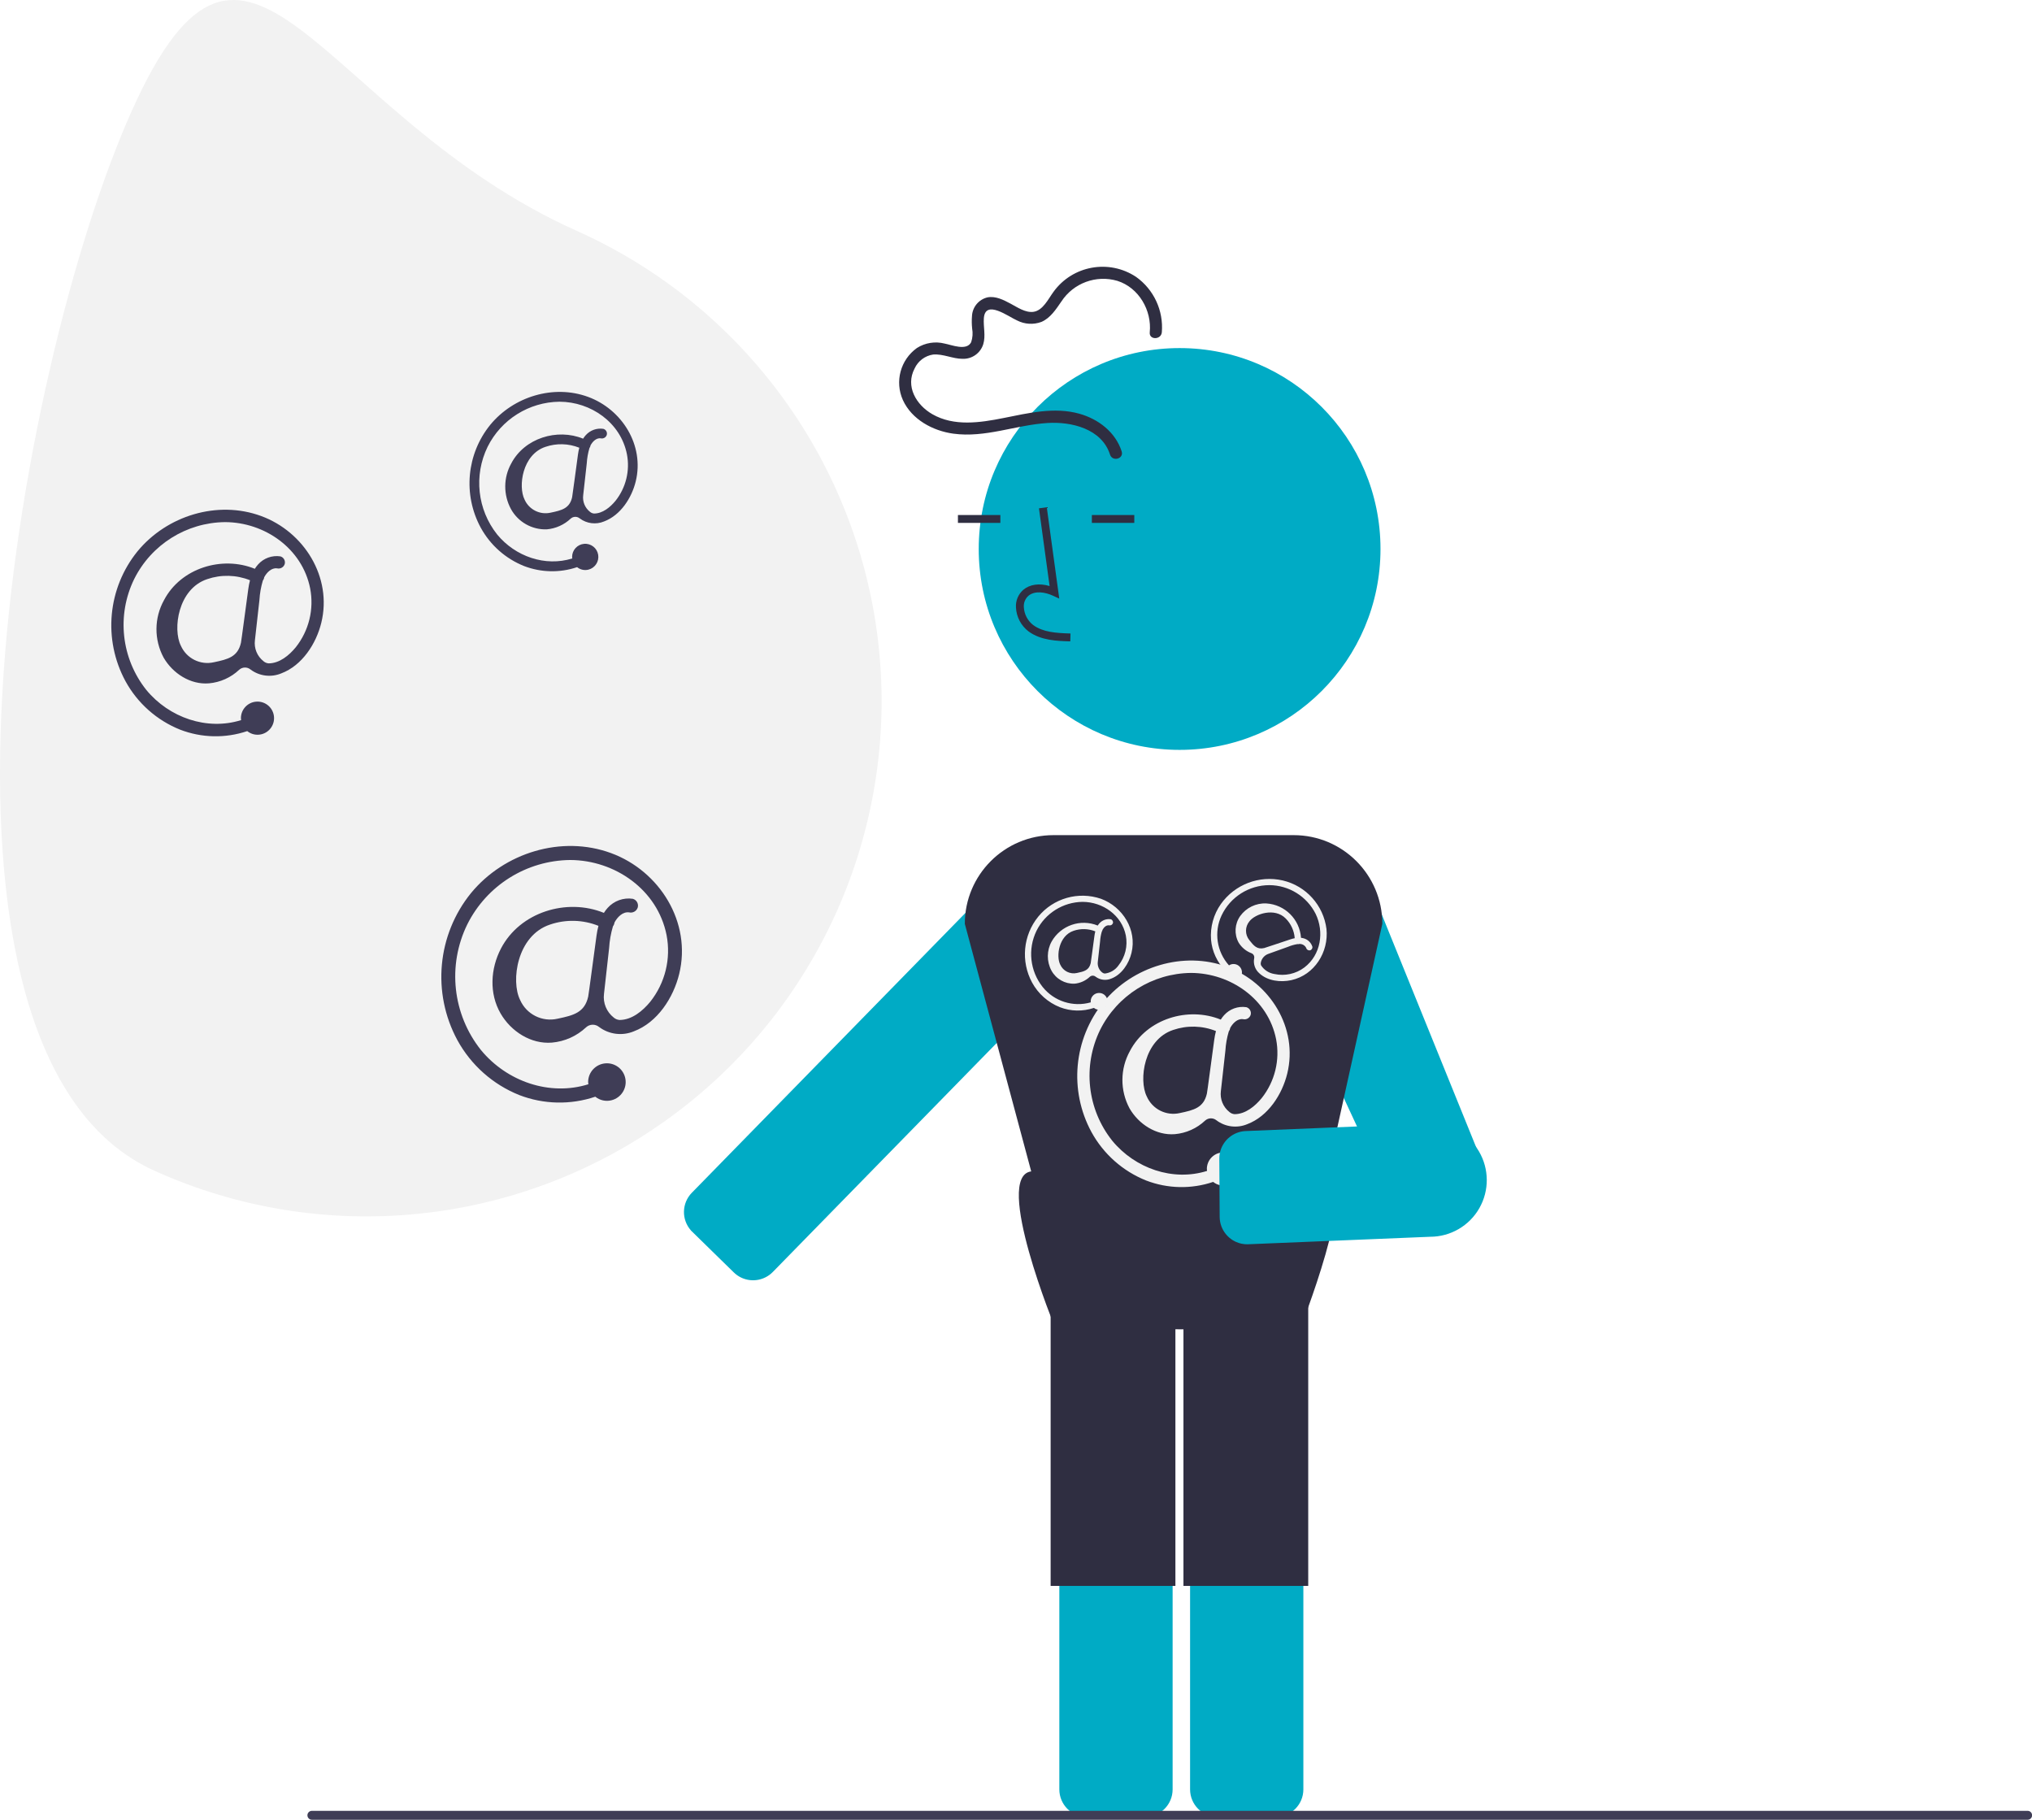
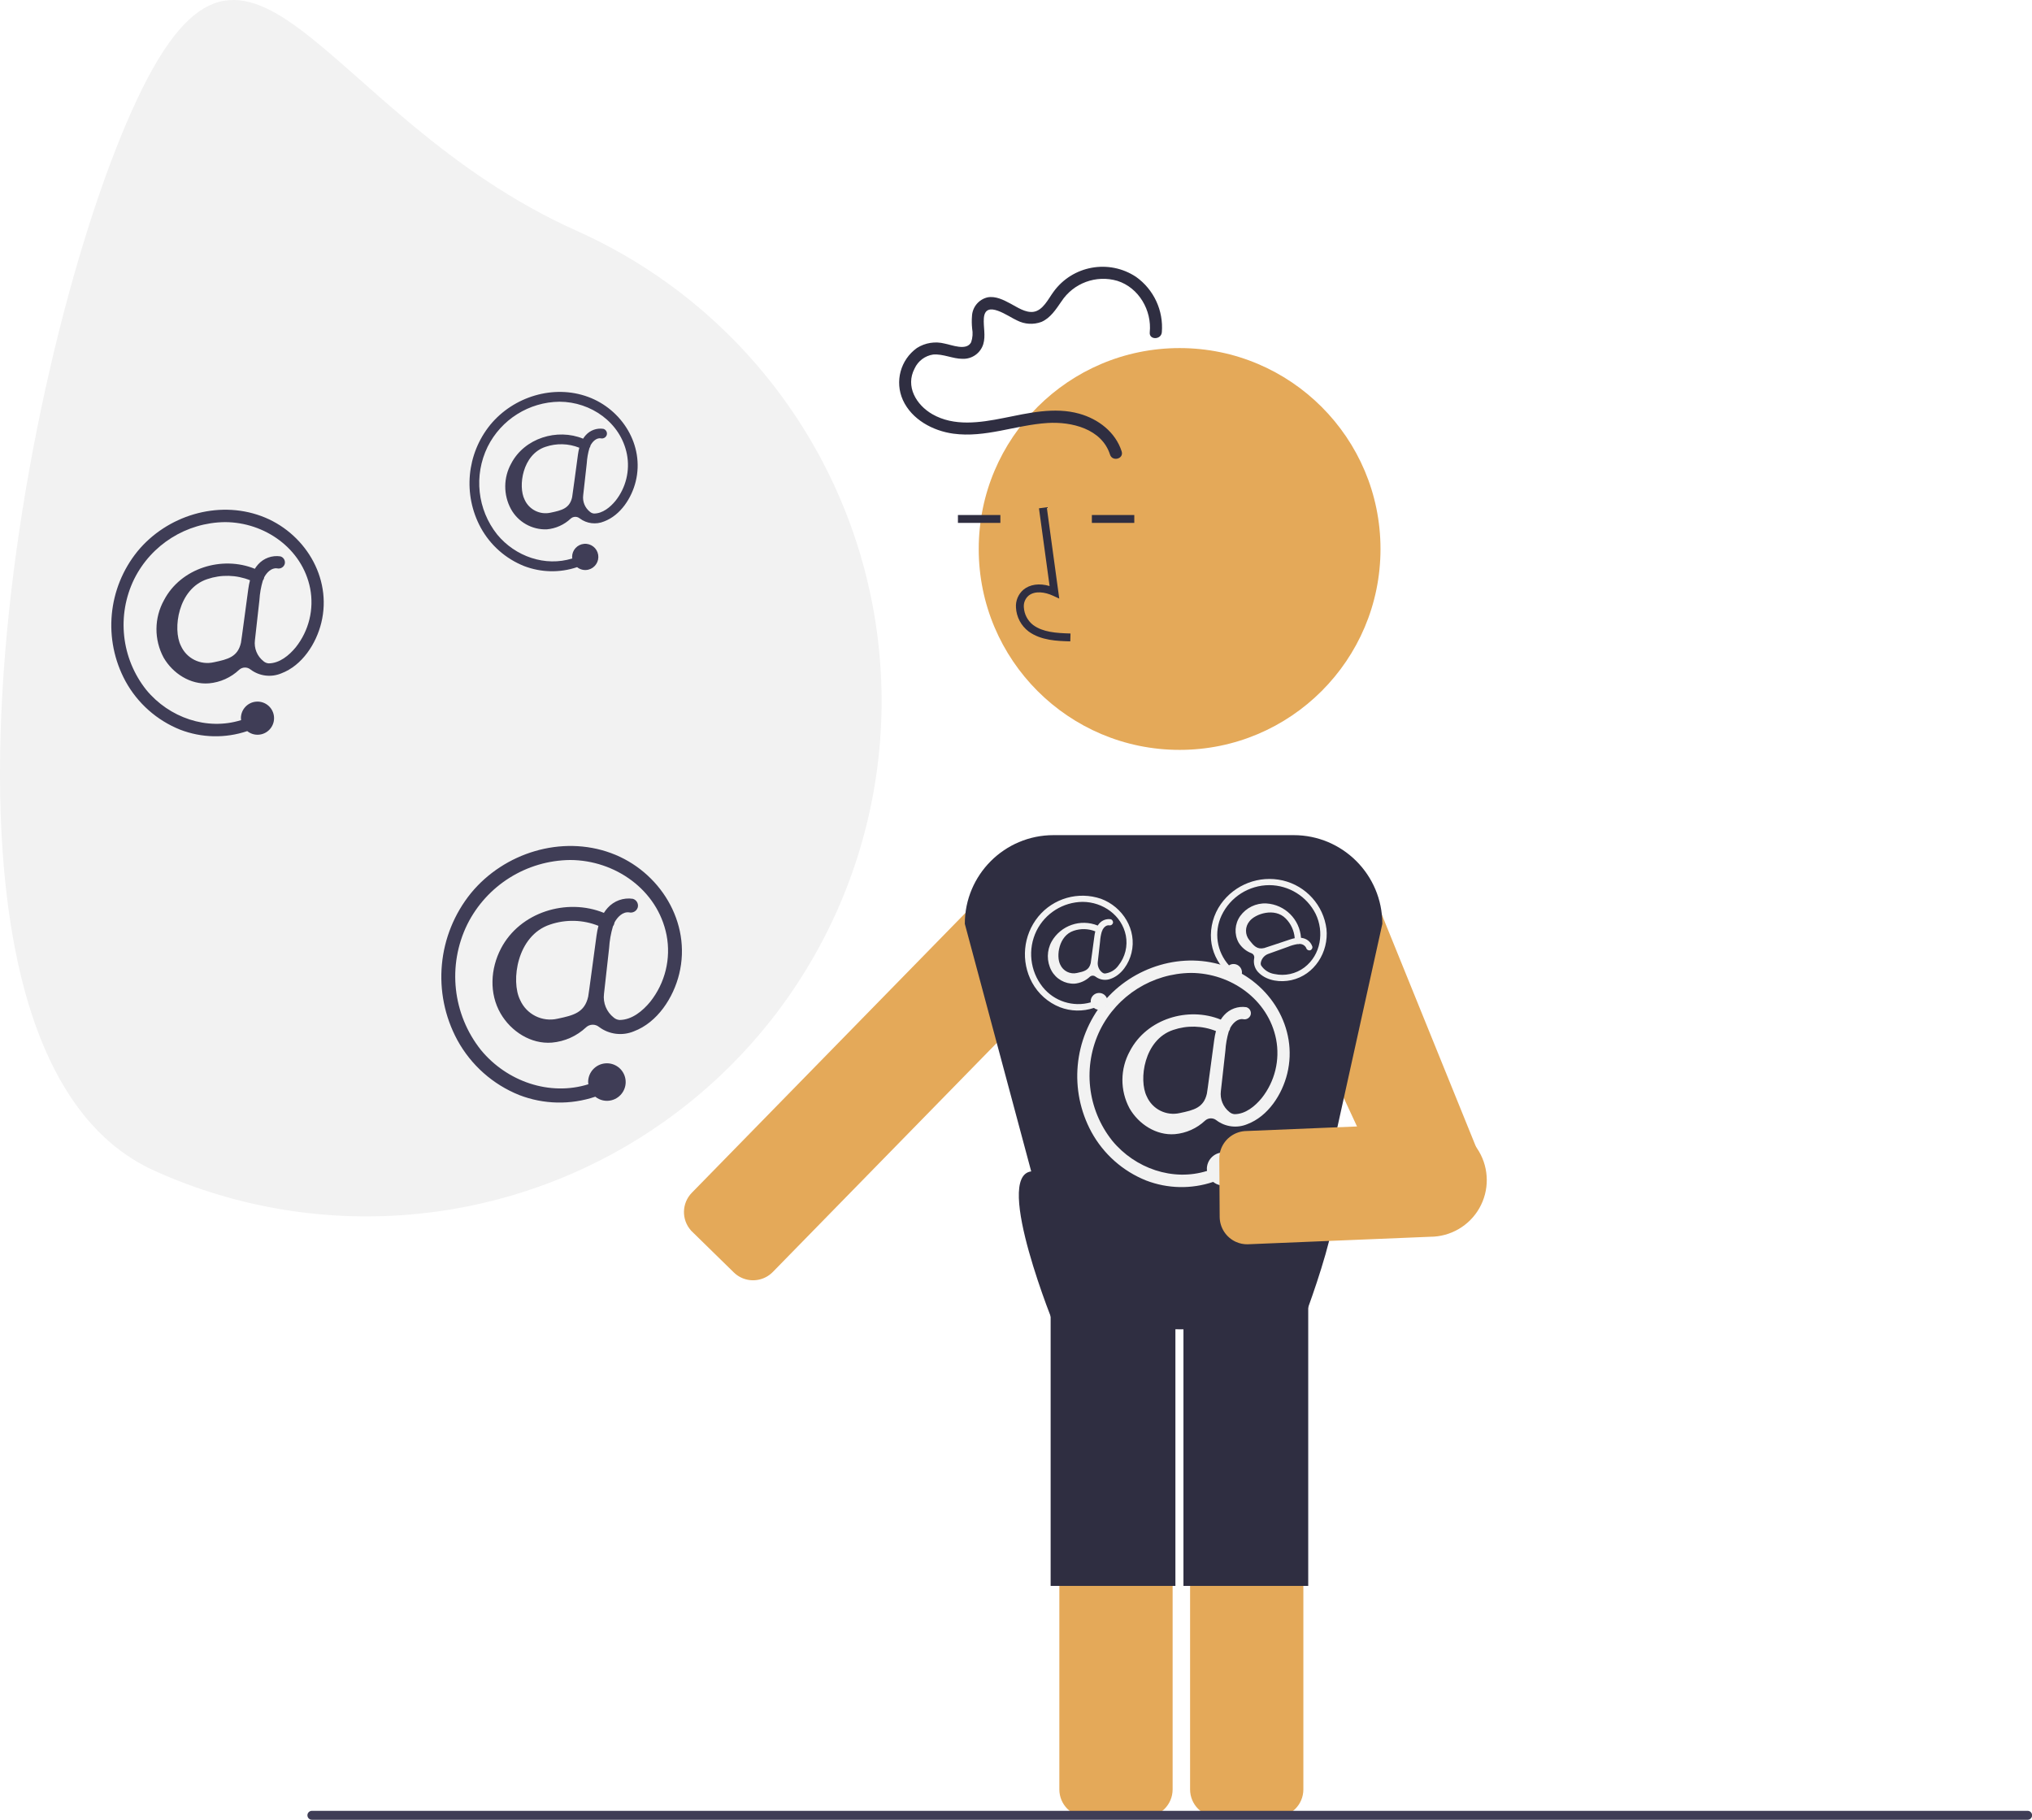
<svg xmlns="http://www.w3.org/2000/svg" data-name="Layer 1" width="504.873" height="452.105" viewBox="0 0 504.873 452.105">
  <path d="M380.33,251.438c-28.938,64.498-58.825,234.464,5.673,263.402A128,128,0,1,0,490.797,281.272C426.299,252.334,409.268,186.94,380.33,251.438Z" transform="translate(-347.5635 -223.9474)" fill="#f2f2f2" />
-   <path d="M700.133,527.601a6.876,6.876,0,0,1-6.373-4.331l-31.662-68.219a14.073,14.073,0,1,1,26.169-10.362l27.661,68.219a6.792,6.792,0,0,1,.478,2.825h0a6.865,6.865,0,0,1-4.325,6.066l-13.43,5.318C697.837,527.44,700.985,527.601,700.133,527.601Z" transform="translate(-347.5635 -223.9474)" fill="#00abc5" />
-   <path d="M531.837,541.411a6.86,6.86,0,0,1-1.951-1.341l-10.677-10.441.012-.012a6.86,6.86,0,0,1,.23-9.333l79.121-80.911a14.074,14.074,0,0,1,21.128,18.535h0a14.333,14.333,0,0,1-1.005,1.143l-79.121,80.911a6.863,6.863,0,0,1-7.737,1.449Z" transform="translate(-347.5635 -223.9474)" fill="#00abc5" />
-   <path d="M664.547,675.361H650.103a6.858,6.858,0,0,1-6.851-6.851V548.122a6.858,6.858,0,0,1,6.851-6.851h14.445a6.858,6.858,0,0,1,6.851,6.851V668.511A6.858,6.858,0,0,1,664.547,675.361Z" transform="translate(-347.5635 -223.9474)" fill="#00abc5" />
-   <path d="M632.063,675.361H617.619a6.858,6.858,0,0,1-6.851-6.851V548.122a6.858,6.858,0,0,1,6.851-6.851h14.445a6.858,6.858,0,0,1,6.851,6.851V668.511A6.858,6.858,0,0,1,632.063,675.361Z" transform="translate(-347.5635 -223.9474)" fill="#00abc5" />
-   <circle cx="293.088" cy="136.39" r="49.912" fill="#00abc5" />
+   <path d="M700.133,527.601a6.876,6.876,0,0,1-6.373-4.331l-31.662-68.219a14.073,14.073,0,1,1,26.169-10.362l27.661,68.219a6.792,6.792,0,0,1,.478,2.825h0a6.865,6.865,0,0,1-4.325,6.066l-13.43,5.318C697.837,527.44,700.985,527.601,700.133,527.601Z" transform="translate(-347.5635 -223.9474)" fill="#e4a959" />
+   <path d="M531.837,541.411a6.86,6.86,0,0,1-1.951-1.341l-10.677-10.441.012-.012a6.86,6.86,0,0,1,.23-9.333l79.121-80.911a14.074,14.074,0,0,1,21.128,18.535h0a14.333,14.333,0,0,1-1.005,1.143l-79.121,80.911a6.863,6.863,0,0,1-7.737,1.449Z" transform="translate(-347.5635 -223.9474)" fill="#e4a959" />
+   <path d="M664.547,675.361H650.103a6.858,6.858,0,0,1-6.851-6.851V548.122a6.858,6.858,0,0,1,6.851-6.851h14.445a6.858,6.858,0,0,1,6.851,6.851V668.511A6.858,6.858,0,0,1,664.547,675.361Z" transform="translate(-347.5635 -223.9474)" fill="#e4a959" />
+   <path d="M632.063,675.361H617.619a6.858,6.858,0,0,1-6.851-6.851V548.122a6.858,6.858,0,0,1,6.851-6.851h14.445a6.858,6.858,0,0,1,6.851,6.851V668.511A6.858,6.858,0,0,1,632.063,675.361Z" transform="translate(-347.5635 -223.9474)" fill="#e4a959" />
+   <circle cx="293.088" cy="136.39" r="49.912" fill="#e4a959" />
  <path d="M613.487,383.29c-3.235-.09-7.262-.202-10.364-2.468a7.959,7.959,0,0,1-3.132-5.943,5.354,5.354,0,0,1,1.821-4.397c1.62-1.369,3.986-1.69,6.536-.941l-2.642-19.305,1.939-.266,3.106,22.695-1.619-.743c-1.877-.861-4.455-1.299-6.056.054a3.44,3.44,0,0,0-1.128,2.834,6.016,6.016,0,0,0,2.33,4.431c2.414,1.763,5.624,1.991,9.264,2.093Z" transform="translate(-347.5635 -223.9474)" fill="#2f2e41" />
  <rect x="238.01" y="127.953" width="10.542" height="1.957" fill="#2f2e41" />
  <rect x="271.285" y="127.953" width="10.542" height="1.957" fill="#2f2e41" />
  <path d="M677.321,515.442l13.699-61.98a22.032,22.032,0,0,0-22.031-22.031H609.314a22.032,22.032,0,0,0-22.031,22.031l16.496,61.509c-9.488,1.239,5.992,38.983,5.992,38.983l60.677.494S685.357,517.099,677.321,515.442Z" transform="translate(-347.5635 -223.9474)" fill="#2f2e41" />
  <rect x="261.043" y="321.006" width="31" height="73" fill="#2f2e41" />
  <rect x="294.043" y="321.006" width="31" height="73" fill="#2f2e41" />
  <path d="M626.256,336.096c-1.539-4.802-5.797-8.045-10.541-9.371-6.197-1.733-12.701-.14-18.831,1.081-5.808,1.157-12.287,2.141-17.68-.961-3.98-2.289-6.741-6.892-4.4-11.342a6.043,6.043,0,0,1,4.601-3.472c2.47-.217,4.857,1.071,7.332,1.063a5.181,5.181,0,0,0,5.127-3.629c.645-2.121-.003-4.289.148-6.442.337-4.813,6.18-.349,8.263.541a7.503,7.503,0,0,0,6.044.359c2.25-.973,3.606-3.128,4.953-5.065a12.43,12.43,0,0,1,13.913-5.135c5.336,1.681,8.598,7.361,8.047,12.794-.195,1.919,2.807,1.905,3,0a15.352,15.352,0,0,0-6.4-13.78,15.051,15.051,0,0,0-20.543,3.751c-1.259,1.71-2.585,4.596-4.95,4.93-1.977.279-4.016-1.139-5.667-2.018-1.738-.925-3.704-1.956-5.738-1.579a5.02,5.02,0,0,0-3.867,4.607,17.272,17.272,0,0,0,.035,3.123,6.78,6.78,0,0,1-.248,3.422c-1.142,2.216-4.802.667-6.584.332a8.778,8.778,0,0,0-6.887,1.098,10.575,10.575,0,0,0-3.483,12.941c2.204,4.834,7.431,7.641,12.507,8.34,7.965,1.096,15.54-2.151,23.401-2.646,5.966-.376,13.491,1.418,15.554,7.856.587,1.831,3.484,1.048,2.893-.798Z" transform="translate(-347.5635 -223.9474)" fill="#2f2e41" />
  <path d="M851.352,676.053h-426.298a1.109,1.109,0,0,1,0-2.218h426.298a1.109,1.109,0,0,1,0,2.218Z" transform="translate(-347.5635 -223.9474)" fill="#3f3d56" />
  <path d="M499.395,435.896c-12.309-4.53-26.559-.094-34.798,9.921a33.039,33.039,0,0,0-3.381,36.566,30.415,30.415,0,0,0,15.381,13.63,27.804,27.804,0,0,0,18.874.4,4.6,4.6,0,0,0,4.039.882,4.664,4.664,0,1,0-5.818-4.52,4.59,4.59,0,0,0,.055.547c-9.622,3.009-20.251-.687-26.684-8.501a29.373,29.373,0,0,1-3.411-31.187A28.913,28.913,0,0,1,489.222,437.607c11.164.037,21.727,7.403,23.957,18.652a20.408,20.408,0,0,1-4.063,16.579c-1.862,2.26-4.525,4.489-7.608,4.516a2.499,2.499,0,0,1-1.436-.587,6.454,6.454,0,0,1-2.437-5.923c.35-3.134.923-8.259,1.269-11.347a24.122,24.122,0,0,1,.955-5.419,1.94,1.94,0,0,0,.383-.944c.698-1.326,2.045-2.726,3.627-2.513a1.813,1.813,0,0,0,2.151-1.222,1.76,1.76,0,0,0-1.222-2.151,7.006,7.006,0,0,0-6.256,2.255,8.564,8.564,0,0,0-.935,1.242c-9.215-3.756-20.839-.219-25.569,8.844-2.614,5.009-2.979,11.164-.098,16.144,2.566,4.437,7.519,7.671,12.761,7.242a14.209,14.209,0,0,0,8.486-3.804,2.455,2.455,0,0,1,3.194-.102l.019.015a8.781,8.781,0,0,0,8.641,1.092c5.888-2.215,9.837-8.359,11.278-14.258C519.446,453.109,511.472,440.341,499.395,435.896Zm-13.281,41.138a8.171,8.171,0,0,1-9.328-4.664c-2.332-4.664-.807-15.993,7.439-18.722a17.31,17.31,0,0,1,12.028.316,20.821,20.821,0,0,0-.482,2.457c-.659,4.778-1.973,14.819-2.066,15.132C492.813,475.516,490.065,476.206,486.114,477.034Z" transform="translate(-347.5635 -223.9474)" fill="#3f3d56" />
  <path d="M412.456,352.152c-10.867-4-23.45-.083-30.723,8.76a29.171,29.171,0,0,0-2.985,32.285,26.854,26.854,0,0,0,13.58,12.034,24.549,24.549,0,0,0,16.664.353,4.061,4.061,0,0,0,3.566.778,4.118,4.118,0,1,0-5.137-3.991,4.051,4.051,0,0,0,.049.483c-8.495,2.657-17.88-.607-23.559-7.505a25.934,25.934,0,0,1-3.011-27.535A25.528,25.528,0,0,1,403.474,353.663c9.857.032,19.183,6.536,21.152,16.468a18.019,18.019,0,0,1-3.587,14.638c-1.644,1.995-3.995,3.963-6.717,3.987a2.206,2.206,0,0,1-1.268-.518,5.699,5.699,0,0,1-2.151-5.23c.309-2.767.815-7.292,1.12-10.019a21.298,21.298,0,0,1,.843-4.785,1.713,1.713,0,0,0,.338-.834c.616-1.171,1.806-2.407,3.202-2.218a1.601,1.601,0,0,0,1.9-1.079,1.554,1.554,0,0,0-1.079-1.9,6.185,6.185,0,0,0-5.524,1.991,7.562,7.562,0,0,0-.826,1.097c-8.136-3.316-18.399-.194-22.575,7.809a14.872,14.872,0,0,0-.087,14.254c2.266,3.918,6.638,6.773,11.267,6.394a12.545,12.545,0,0,0,7.493-3.359,2.168,2.168,0,0,1,2.82-.09l.016.013a7.753,7.753,0,0,0,7.63.964c5.198-1.956,8.685-7.381,9.957-12.589C430.16,367.35,423.12,356.077,412.456,352.152Zm-11.726,36.321a7.214,7.214,0,0,1-8.236-4.118c-2.059-4.118-.713-14.12,6.568-16.53a15.283,15.283,0,0,1,10.619.279,18.385,18.385,0,0,0-.426,2.169c-.582,4.218-1.742,13.084-1.824,13.36C406.645,387.134,404.219,387.743,400.73,388.473Z" transform="translate(-347.5635 -223.9474)" fill="#3f3d56" />
  <path d="M652.456,464.152c-10.867-4-23.45-.083-30.723,8.76a29.171,29.171,0,0,0-2.985,32.285,26.854,26.854,0,0,0,13.58,12.034,24.549,24.549,0,0,0,16.664.353,4.061,4.061,0,0,0,3.566.778,4.118,4.118,0,1,0-5.137-3.991,4.051,4.051,0,0,0,.049.483c-8.495,2.657-17.88-.607-23.559-7.505a25.934,25.934,0,0,1-3.011-27.535A25.528,25.528,0,0,1,643.474,465.663c9.857.032,19.183,6.536,21.152,16.468a18.019,18.019,0,0,1-3.587,14.638c-1.644,1.995-3.995,3.963-6.717,3.987a2.206,2.206,0,0,1-1.268-.518,5.699,5.699,0,0,1-2.151-5.23c.309-2.767.815-7.292,1.12-10.019a21.298,21.298,0,0,1,.843-4.785,1.713,1.713,0,0,0,.338-.834c.616-1.171,1.806-2.407,3.202-2.218a1.601,1.601,0,0,0,1.9-1.079,1.554,1.554,0,0,0-1.079-1.9,6.185,6.185,0,0,0-5.524,1.991,7.562,7.562,0,0,0-.826,1.097c-8.136-3.316-18.399-.194-22.575,7.809a14.872,14.872,0,0,0-.087,14.254c2.266,3.918,6.638,6.773,11.267,6.394a12.545,12.545,0,0,0,7.493-3.359,2.168,2.168,0,0,1,2.82-.09l.016.013a7.753,7.753,0,0,0,7.63.964c5.198-1.956,8.685-7.381,9.957-12.589C670.16,479.35,663.12,468.077,652.456,464.152Zm-11.726,36.321a7.214,7.214,0,0,1-8.236-4.118c-2.059-4.118-.713-14.12,6.568-16.53a15.283,15.283,0,0,1,10.619.279,18.385,18.385,0,0,0-.426,2.169c-.582,4.218-1.742,13.084-1.824,13.36C646.645,499.134,644.219,499.743,640.73,500.473Z" transform="translate(-347.5635 -223.9474)" fill="#f2f2f2" />
  <path d="M621.112,447.242a14.215,14.215,0,0,0-15.591,4.445,14.803,14.803,0,0,0-1.515,16.383,13.627,13.627,0,0,0,6.891,6.107,12.457,12.457,0,0,0,8.456.179,2.061,2.061,0,0,0,1.81.395,2.09,2.09,0,1,0-2.607-2.025,2.056,2.056,0,0,0,.025.245,11.331,11.331,0,0,1-11.955-3.809A13.16,13.16,0,0,1,605.099,455.189a12.954,12.954,0,0,1,11.455-7.181c5.002.016,9.734,3.317,10.734,8.357a9.144,9.144,0,0,1-1.82,7.428,4.811,4.811,0,0,1-3.408,2.023,1.119,1.119,0,0,1-.643-.263,2.892,2.892,0,0,1-1.092-2.654c.157-1.404.414-3.7.568-5.084a10.808,10.808,0,0,1,.428-2.428.869.869,0,0,0,.171-.423c.313-.594.916-1.221,1.625-1.126a.812.812,0,0,0,.964-.547.788.788,0,0,0-.547-.964A3.139,3.139,0,0,0,620.73,453.338a3.836,3.836,0,0,0-.419.557,9.19,9.19,0,0,0-11.456,3.963,7.547,7.547,0,0,0-.044,7.233,6.256,6.256,0,0,0,5.717,3.245,6.366,6.366,0,0,0,3.802-1.704,1.1,1.1,0,0,1,1.431-.046l.008.007a3.934,3.934,0,0,0,3.872.489c2.638-.992,4.407-3.745,5.053-6.388C630.096,454.954,626.523,449.233,621.112,447.242Zm-5.95,18.431a3.661,3.661,0,0,1-4.179-2.09c-1.045-2.09-.362-7.165,3.333-8.388a7.756,7.756,0,0,1,5.389.142,9.328,9.328,0,0,0-.216,1.101c-.295,2.14-.884,6.64-.925,6.78C618.163,464.993,616.932,465.302,615.162,465.673Z" transform="translate(-347.5635 -223.9474)" fill="#f2f2f2" />
  <path d="M677.139,454.731A14.215,14.215,0,0,0,666.282,442.691a14.803,14.803,0,0,0-15.376,5.855,13.627,13.627,0,0,0-2.448,8.876,12.457,12.457,0,0,0,3.563,7.671,2.061,2.061,0,0,0,.442,1.799,2.09,2.09,0,1,0,.67-3.232,2.056,2.056,0,0,0-.209.13,11.331,11.331,0,0,1-1.846-12.411,13.16,13.16,0,0,1,11.872-7.526,12.954,12.954,0,0,1,11.492,7.122c2.188,4.498,1.309,10.2-2.776,13.317a9.144,9.144,0,0,1-7.471,1.637,4.811,4.811,0,0,1-3.317-2.169,1.119,1.119,0,0,1-.047-.694,2.892,2.892,0,0,1,1.902-2.149l4.815-1.729a10.808,10.808,0,0,1,2.368-.685.869.869,0,0,0,.455-.032,1.791,1.791,0,0,1,1.726.963.812.812,0,0,0,.916.624.788.788,0,0,0,.624-.916,3.139,3.139,0,0,0-2.142-2.072,3.836,3.836,0,0,0-.684-.131,9.19,9.19,0,0,0-8.603-8.54,7.547,7.547,0,0,0-6.513,3.146,6.256,6.256,0,0,0-.395,6.562,6.366,6.366,0,0,0,3.205,2.663,1.1,1.1,0,0,1,.671,1.264l-.002.01a3.934,3.934,0,0,0,1.266,3.692c2.053,1.931,5.304,2.308,7.96,1.723C674.171,466.193,677.734,460.466,677.139,454.731ZM657.971,457.506a3.661,3.661,0,0,1,.036-4.672c1.416-1.858,6.274-3.48,8.999-.702a7.756,7.756,0,0,1,2.246,4.901,9.328,9.328,0,0,0-1.083.291c-2.052.678-6.35,2.13-6.494,2.155C659.903,459.901,659.083,458.932,657.971,457.506Z" transform="translate(-347.5635 -223.9474)" fill="#f2f2f2" />
  <path d="M493.695,322.555c-8.603-3.166-18.563-.066-24.321,6.934a23.092,23.092,0,0,0-2.363,25.557,21.258,21.258,0,0,0,10.75,9.526,19.433,19.433,0,0,0,13.192.279,3.215,3.215,0,0,0,2.823.616,3.26,3.26,0,1,0-4.066-3.159,3.208,3.208,0,0,0,.039.382c-6.725,2.103-14.154-.48-18.65-5.941a20.53,20.53,0,0,1-2.384-21.797,20.208,20.208,0,0,1,17.87-11.202c7.803.026,15.186,5.174,16.744,13.037a14.264,14.264,0,0,1-2.84,11.588c-1.302,1.579-3.163,3.137-5.317,3.156a1.746,1.746,0,0,1-1.004-.41,4.511,4.511,0,0,1-1.703-4.14c.245-2.191.645-5.772.887-7.931a16.86,16.86,0,0,1,.667-3.788,1.356,1.356,0,0,0,.267-.66c.488-.927,1.429-1.905,2.535-1.756a1.267,1.267,0,0,0,1.504-.854,1.23,1.23,0,0,0-.854-1.504,4.896,4.896,0,0,0-4.373,1.576,5.985,5.985,0,0,0-.654.868c-6.441-2.625-14.565-.153-17.871,6.182a11.773,11.773,0,0,0-.069,11.284,9.76,9.76,0,0,0,8.919,5.061,9.931,9.931,0,0,0,5.931-2.659,1.716,1.716,0,0,1,2.232-.072l.013.01a6.137,6.137,0,0,0,6.04.763c4.115-1.548,6.875-5.843,7.882-9.965C507.71,334.585,502.137,325.662,493.695,322.555ZM484.413,351.307a5.711,5.711,0,0,1-6.52-3.26c-1.63-3.26-.564-11.178,5.199-13.085a12.098,12.098,0,0,1,8.406.221,14.549,14.549,0,0,0-.337,1.717c-.46,3.339-1.379,10.358-1.444,10.576C489.095,350.246,487.174,350.728,484.413,351.307Z" transform="translate(-347.5635 -223.9474)" fill="#3f3d56" />
-   <path d="M650.97,509.311a6.876,6.876,0,0,1,6.344-4.374l45.416-1.871a14.073,14.073,0,1,1,.189,28.145l-45.416,1.87a6.792,6.792,0,0,1-2.807-.577h0a6.865,6.865,0,0,1-4.09-6.227l-.097-14.444A6.827,6.827,0,0,1,650.97,509.311Z" transform="translate(-347.5635 -223.9474)" fill="#00abc5" />
+   <path d="M650.97,509.311a6.876,6.876,0,0,1,6.344-4.374l45.416-1.871a14.073,14.073,0,1,1,.189,28.145l-45.416,1.87a6.792,6.792,0,0,1-2.807-.577h0a6.865,6.865,0,0,1-4.09-6.227l-.097-14.444A6.827,6.827,0,0,1,650.97,509.311Z" transform="translate(-347.5635 -223.9474)" fill="#e4a959" />
</svg>
